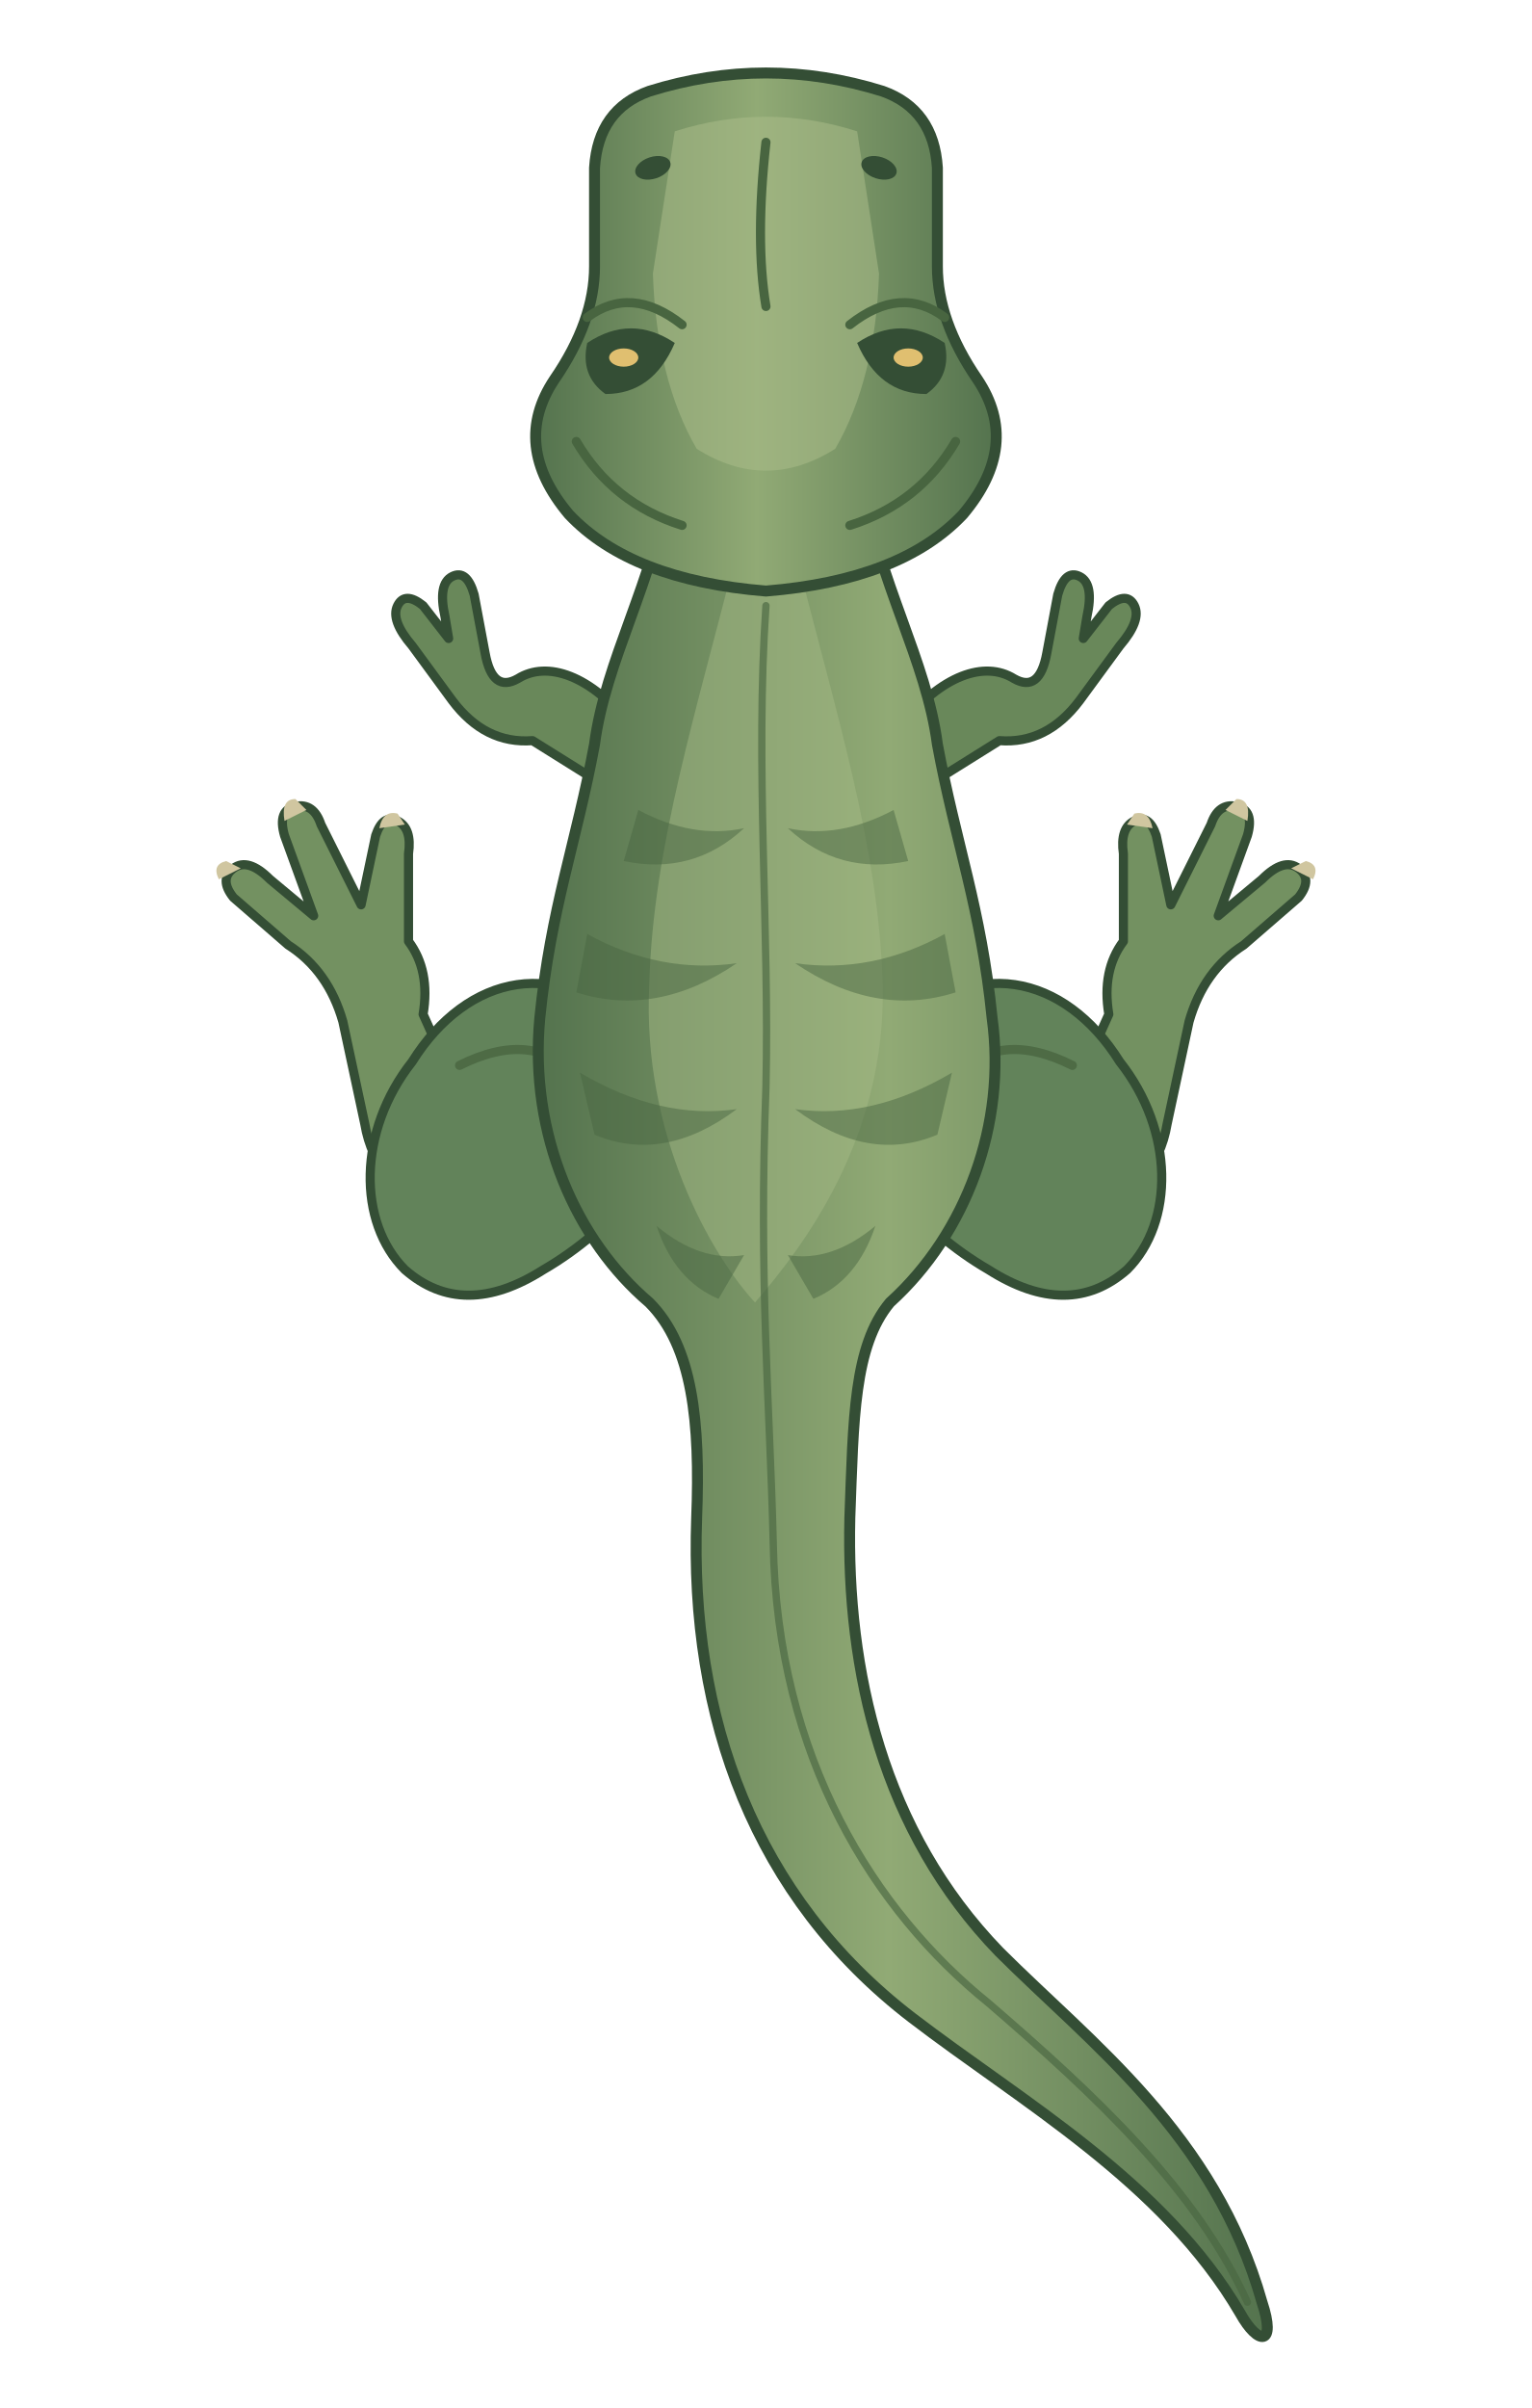
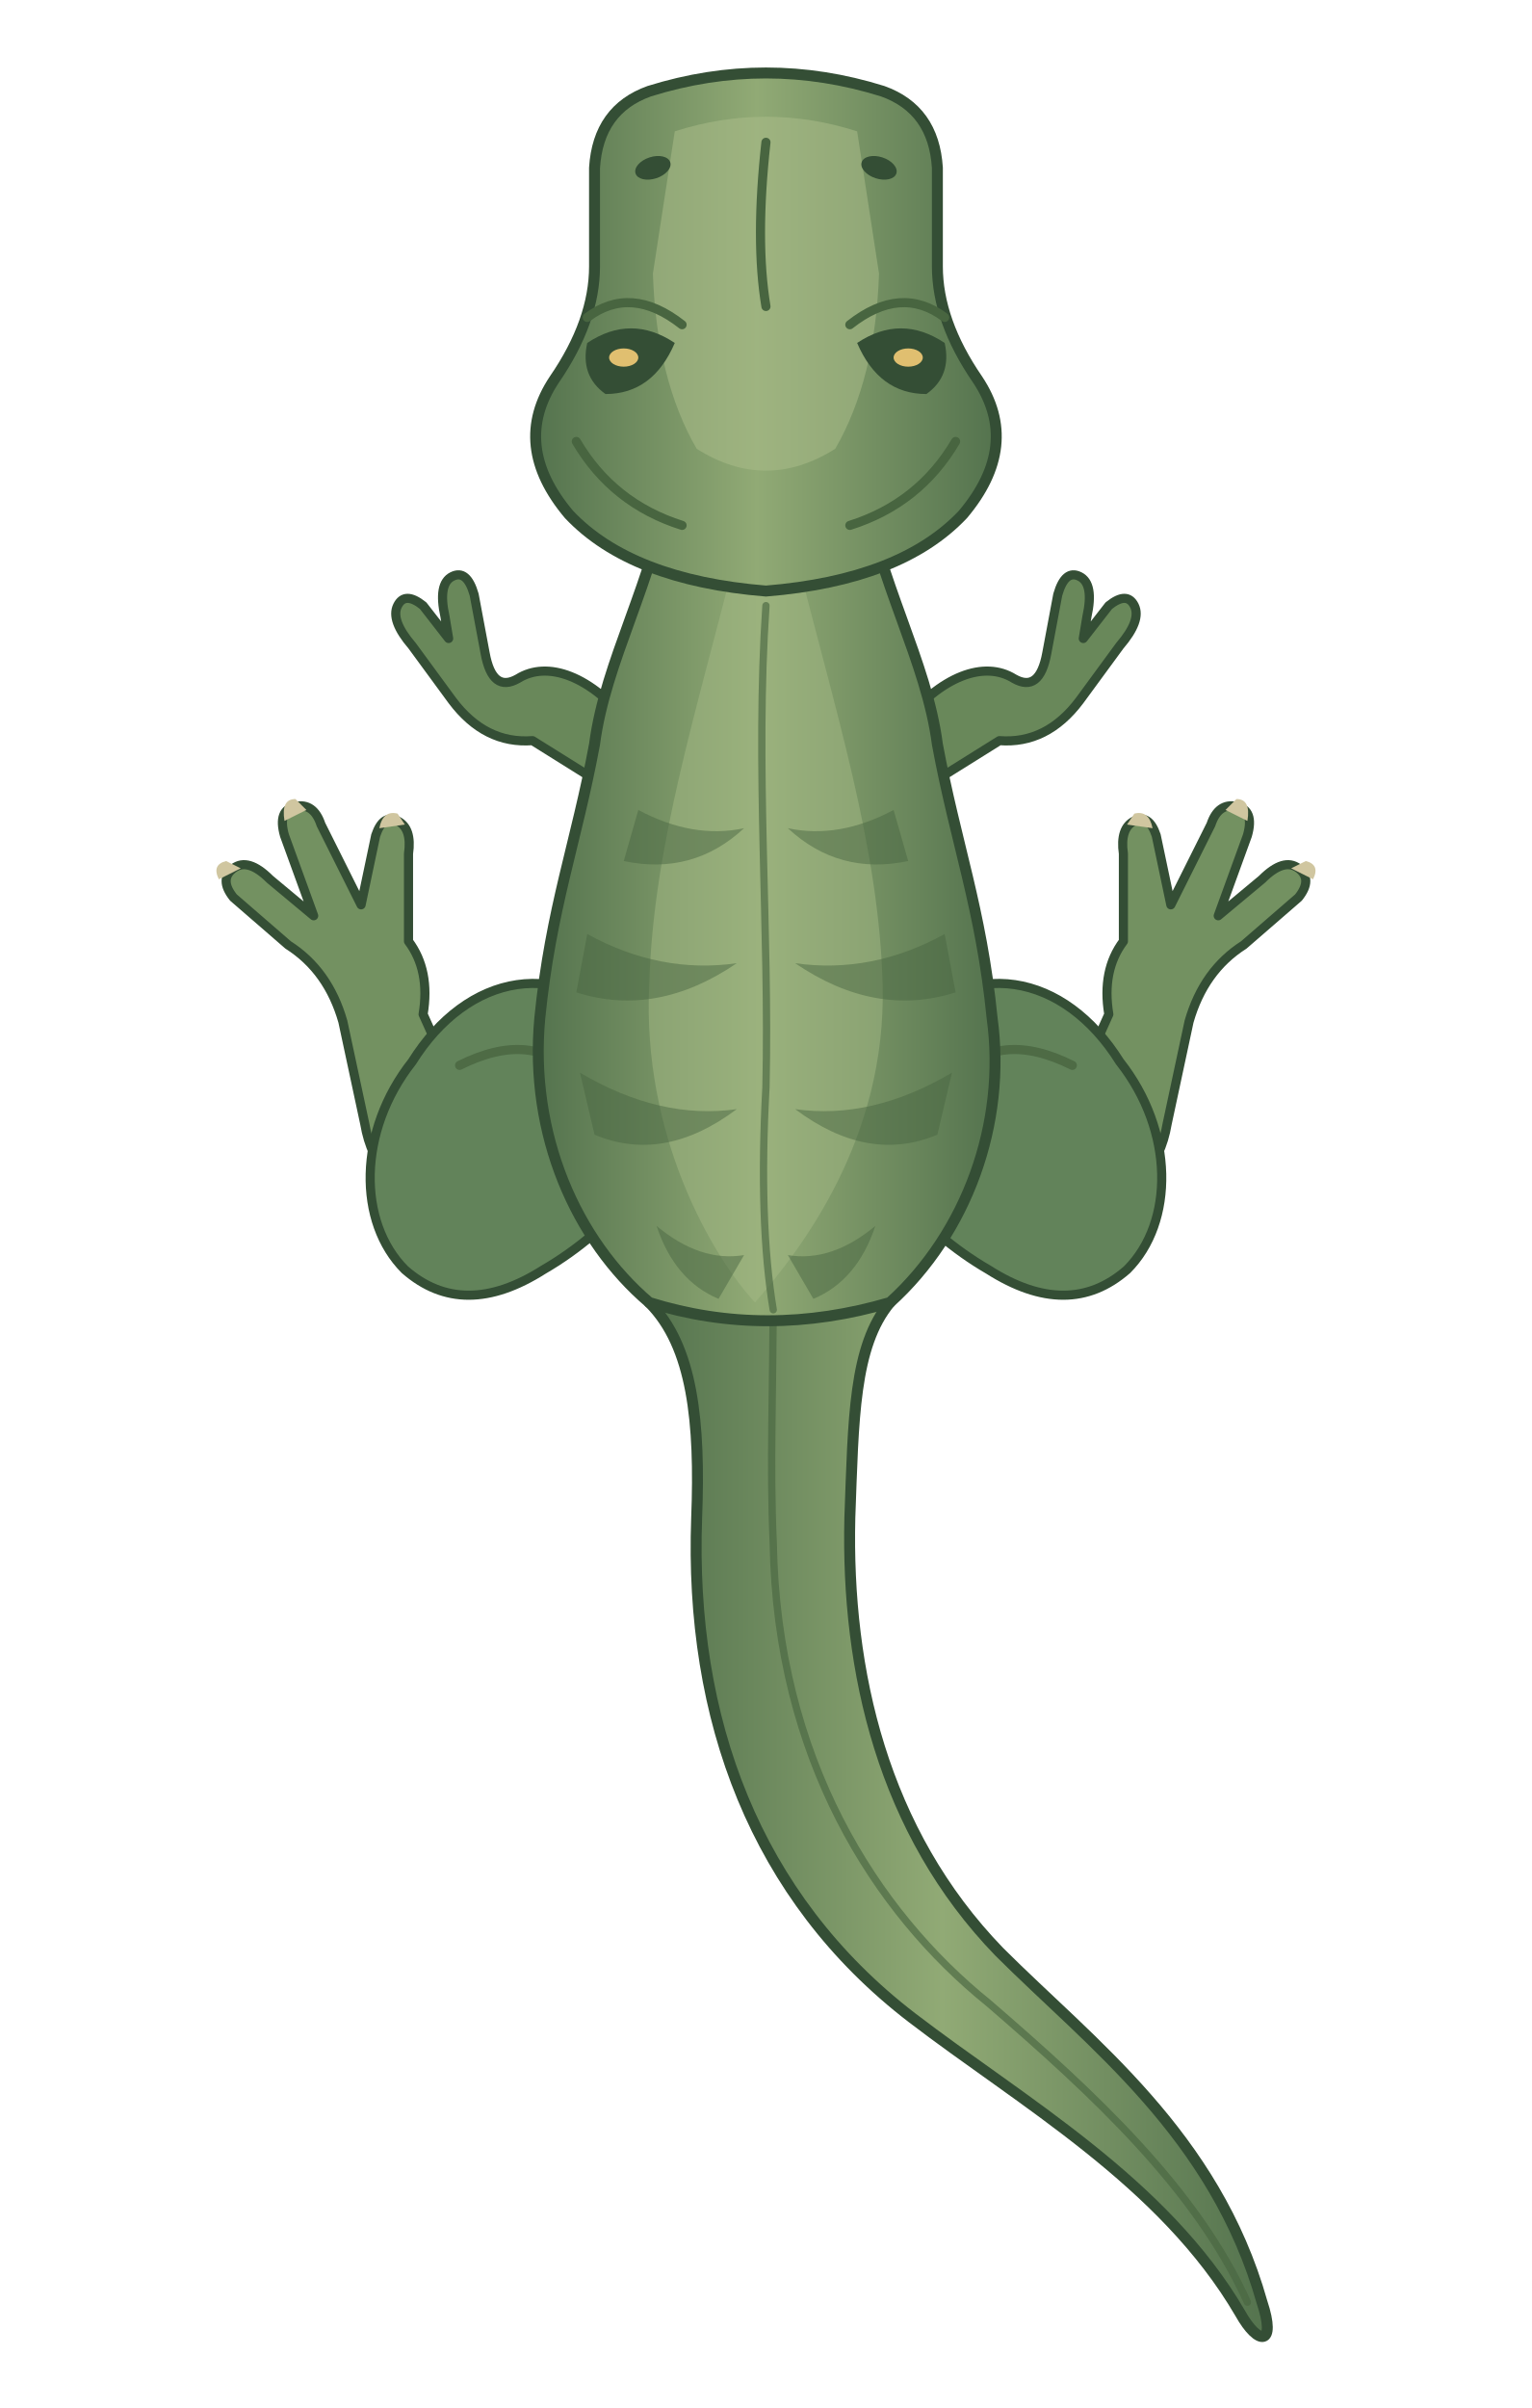
<svg xmlns="http://www.w3.org/2000/svg" viewBox="0 0 420 660" width="420" height="660">
  <defs>
    <linearGradient id="body" x1="0" y1="0" x2="1" y2="0" gradientUnits="objectBoundingBox">
      <stop offset="0" stop-color="#54734e" />
      <stop offset=".48" stop-color="#91aa75" />
      <stop offset="1" stop-color="#54734e" />
    </linearGradient>
    <g id="forelimb" fill="#69885a" stroke="#344e35" stroke-width="2.5" stroke-linejoin="round">
      <path d="M 173,199 C 162,185 150,181 142,186 Q 135,190 133,179 L 130,163         Q 128,156 124,158 Q 120,160 122,169 L 123,175         L 116,166 Q 111,162 109,166 Q 107,170 113,177 L 124,192         Q 133,204 146,203 L 162,213 Z" />
    </g>
    <g id="hindlimb" stroke="#344e35" stroke-width="2.5" stroke-linecap="round" stroke-linejoin="round">
      <path fill="#739161" d="M 122,332 Q 103,326 100,308 L 94,280         Q 90,266 79,259 L 64,246 Q 60,241 64,238 Q 68,235 74,241 L 86,251         L 78,229 Q 76,222 81,221 Q 86,220 88,226 L 99,248         L 103,229 Q 105,223 109,225 Q 113,227 112,234 L 112,258         Q 118,266 116,278 L 125,298 Q 136,310 134,323 Q 131,331 122,332 Z" />
      <path fill="#d0c6a0" stroke="none" d="M 60,241 Q 58,237 62,236 L 66,238 Z M 78,225 Q 77,219 81,219 L 84,222 Z M 104,227 Q 105,222 109,223 L 111,226 Z" />
      <path fill="#62835a" d="M 175,284 C 154,261 128,267 113,291         C 98,310 98,335 111,348 Q 127,362 149,348         C 168,337 184,318 187,301 Z" />
      <path fill="none" stroke="#486540" opacity=".8" d="M 126,292 Q 146,282 158,295" />
    </g>
  </defs>
  <use href="#hindlimb" />
  <use href="#hindlimb" transform="translate(420 0) scale(-1 1)" />
+   <g id="trex-tail">
+     <path fill="url(#body)" stroke="#344e35" stroke-width="3" stroke-linejoin="round" d="M 176,342 L 178,357 C 190,369 192,390 191,416 C 189,471 207,520 250,553         C 280,576 319,598 340,634         C 345,643 350,643 346,631 C 333,585 299,560 274,535         C 242,502 232,458 233,416 C 234,389 234,369 244,357 L 246,342 Z" />
+     <path fill="none" stroke="#486540" stroke-width="2" stroke-linecap="round" opacity=".65" d="M 212,350 C 212,382 211,401 212,423 C 213,482 240,524 271,549 C 300,574 328,600 342,631" />
+   </g>
  <g id="trex-top">
    <use href="#forelimb" />
    <use href="#forelimb" transform="translate(420 0) scale(-1 1)" />
-     <path fill="url(#body)" stroke="#344e35" stroke-width="3" stroke-linejoin="round" d="M 184,131 C 179,160 166,181 163,204       C 158,231 151,249 148,279 C 145,311 158,340 178,357       C 190,369 192,390 191,416 C 189,471 207,520 250,553       C 280,576 319,598 340,634       C 345,643 350,643 346,631 C 333,585 299,560 274,535       C 242,502 232,458 233,416 C 234,389 234,369 244,357       C 265,338 276,308 272,279 C 269,249 262,231 257,204       C 254,181 241,160 236,131 Z" />
+     <path fill="url(#body)" stroke="#344e35" stroke-width="3" stroke-linejoin="round" d="M 184,131 C 179,160 166,181 163,204       C 158,231 151,249 148,279 C 145,311 158,340 178,357       Q 210,367 244,357 C 265,338 276,308 272,279 C 269,249 262,231 257,204       C 254,181 241,160 236,131 Z" />
    <path fill="#a5b986" opacity=".48" d="M 202,151     C 191,195 179,232 178,270 C 176,311 195,344 207,357     C 220,342 243,312 242,270 C 241,232 229,195 218,151 Z" />
-     <path fill="none" stroke="#486540" stroke-width="2" stroke-linecap="round" opacity=".65" d="M 210,166 C 207,210 211,255 210,298 C 208,351 211,383 212,423       C 213,482 240,524 271,549 C 300,574 328,600 342,631" />
+     <path fill="none" stroke="#486540" stroke-width="2" stroke-linecap="round" opacity=".65" d="M 210,166 C 207,210 211,255 210,298 Q 208,335 212,359" />
    <g fill="#486540" opacity=".48">
      <path d="M 175,222 Q 190,230 204,227 Q 190,240 171,236 Z" />
      <path d="M 245,222 Q 230,230 216,227 Q 230,240 249,236 Z" />
      <path d="M 161,256 Q 181,267 202,264 Q 180,279 158,272 Z" />
      <path d="M 259,256 Q 239,267 218,264 Q 240,279 262,272 Z" />
      <path d="M 159,294 Q 181,307 202,304 Q 182,319 163,311 Z" />
      <path d="M 261,294 Q 239,307 218,304 Q 238,319 257,311 Z" />
      <path d="M 180,336 Q 192,346 204,344 L 197,356 Q 185,351 180,336 Z" />
      <path d="M 240,336 Q 228,346 216,344 L 223,356 Q 235,351 240,336 Z" />
    </g>
    <path fill="url(#body)" stroke="#344e35" stroke-width="3" stroke-linejoin="round" d="M 178,25 Q 210,15 242,25 Q 256,30 257,46       L 257,73 Q 257,88 268,104 Q 280,122 264,141       Q 247,159 210,162 Q 173,159 156,141 Q 140,122 152,104       Q 163,88 163,73 L 163,46 Q 164,30 178,25 Z" />
    <path fill="#a9bc89" opacity=".55" d="M 185,36 Q 210,28 235,36     L 241,75 Q 240,104 229,123 Q 210,135 191,123 Q 180,104 179,75 Z" />
    <g fill="#344e35">
      <ellipse cx="179" cy="46" rx="5" ry="3" transform="rotate(-18 179 46)" />
      <ellipse cx="241" cy="46" rx="5" ry="3" transform="rotate(18 241 46)" />
      <path d="M 161,94 Q 173,86 185,94 Q 179,108 166,108 Q 159,103 161,94 Z" />
      <path d="M 259,94 Q 247,86 235,94 Q 241,108 254,108 Q 261,103 259,94 Z" />
    </g>
    <g fill="#e0bf70">
      <ellipse cx="171" cy="98" rx="4" ry="2.5" />
      <ellipse cx="249" cy="98" rx="4" ry="2.5" />
    </g>
    <g fill="none" stroke="#486540" stroke-width="2.5" stroke-linecap="round">
      <path d="M 161,87 Q 173,78 187,89 M 259,87 Q 247,78 233,89" />
      <path d="M 158,121 Q 168,138 187,144 M 262,121 Q 252,138 233,144" />
      <path d="M 210,39 Q 207,66 210,84" />
    </g>
  </g>
</svg>
